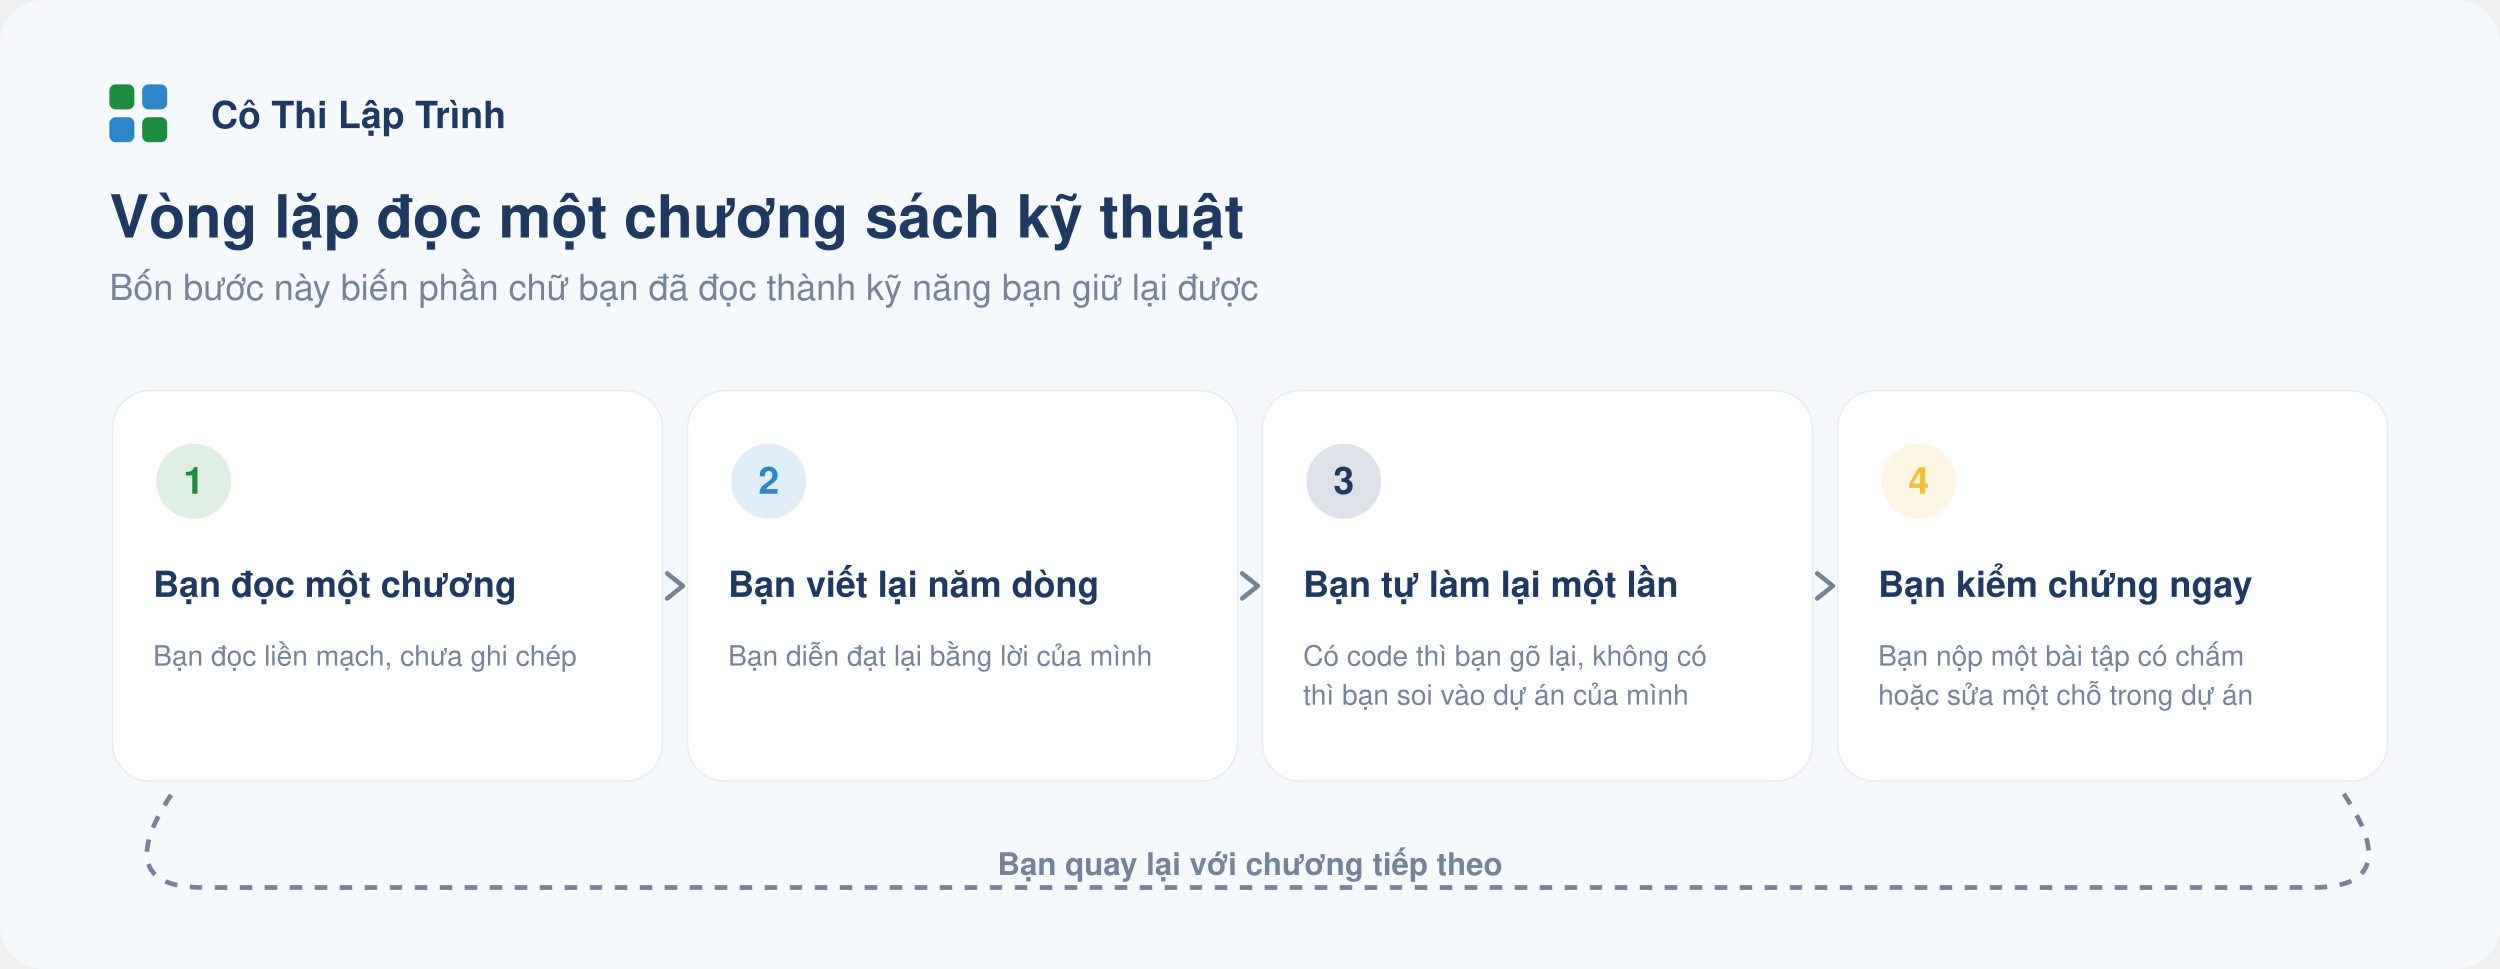
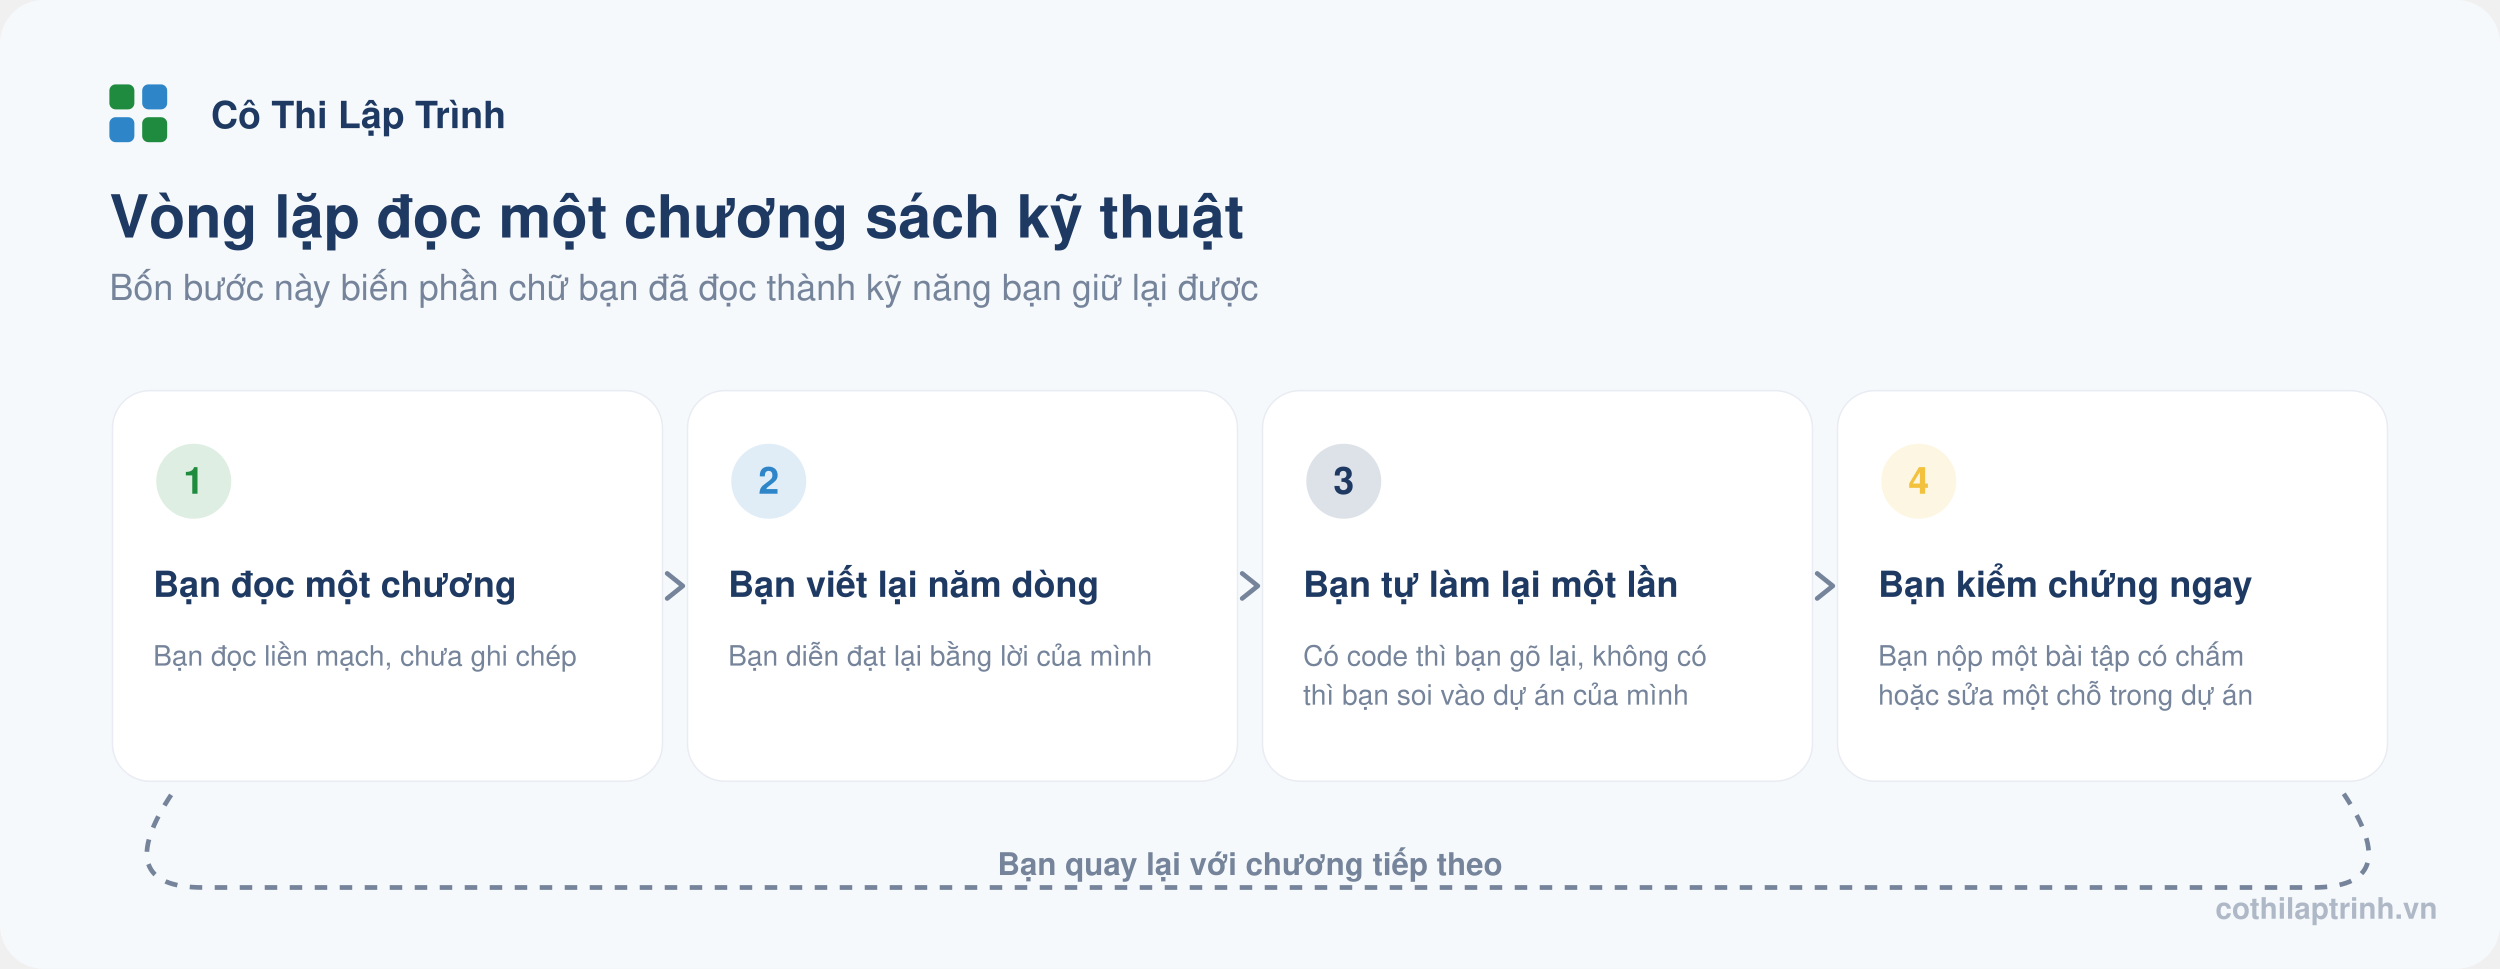
<svg xmlns="http://www.w3.org/2000/svg" viewBox="0 0 1600 620" width="1600" height="620" font-family="Helvetica Neue, Helvetica, Arial, sans-serif">
  <rect x="0" y="0" width="1600" height="620" rx="28" fill="#f6f9fc" />
  <rect x="70" y="54" width="16" height="16" rx="4" fill="#1f8b3f" />
  <rect x="91" y="54" width="16" height="16" rx="4" fill="#2e86c9" />
  <rect x="70" y="75" width="16" height="16" rx="4" fill="#2e86c9" />
  <rect x="91" y="75" width="16" height="16" rx="4" fill="#1f8b3f" />
  <text x="135" y="82" font-size="24" fill="#1E3A63" font-weight="700" text-anchor="start">Cô Thi Lập Trình</text>
  <text x="70" y="152" font-size="38" fill="#1E3A63" font-weight="800" text-anchor="start">Vòng lặp đọc một chương sách kỹ thuật</text>
  <text x="70" y="192" font-size="23" fill="#75849a" font-weight="400" text-anchor="start">Bốn bước này biến phần chữ bạn đã đọc thành kỹ năng bạn giữ lại được</text>
  <rect x="72" y="250" width="352" height="250" rx="24" fill="#ffffff" stroke="#e9ecf2" />
  <circle cx="124" cy="308" r="24" fill="#1f8b3f" opacity="0.15" />
  <text x="124" y="316" font-size="24" fill="#1f8b3f" font-weight="800" text-anchor="middle">1</text>
  <text x="98" y="382" font-size="23" fill="#1E3A63" font-weight="700" text-anchor="start">Bạn đọc một chương</text>
  <text x="98" y="426" font-size="18" fill="#75849a" font-weight="400" text-anchor="start">Bạn đọc liền mạch, chưa ghi chép</text>
  <path d="M 427 367 l 10 8 l -10 8" fill="none" stroke="#75849a" stroke-width="3" stroke-linecap="round" stroke-linejoin="round" />
  <rect x="440" y="250" width="352" height="250" rx="24" fill="#ffffff" stroke="#e9ecf2" />
  <circle cx="492" cy="308" r="24" fill="#2e86c9" opacity="0.15" />
  <text x="492" y="316" font-size="24" fill="#2e86c9" font-weight="800" text-anchor="middle">2</text>
  <text x="466" y="382" font-size="23" fill="#1E3A63" font-weight="700" text-anchor="start">Bạn viết lại năm dòng</text>
  <text x="466" y="426" font-size="18" fill="#75849a" font-weight="400" text-anchor="start">Bạn diễn đạt lại bằng lời của mình</text>
  <path d="M 795 367 l 10 8 l -10 8" fill="none" stroke="#75849a" stroke-width="3" stroke-linecap="round" stroke-linejoin="round" />
  <rect x="808" y="250" width="352" height="250" rx="24" fill="#ffffff" stroke="#e9ecf2" />
  <circle cx="860" cy="308" r="24" fill="#1E3A63" opacity="0.15" />
  <text x="860" y="316" font-size="24" fill="#1E3A63" font-weight="800" text-anchor="middle">3</text>
  <text x="834" y="382" font-size="23" fill="#1E3A63" font-weight="700" text-anchor="start">Bạn tự làm lại một lần</text>
  <text x="834" y="426" font-size="18" fill="#75849a" font-weight="400" text-anchor="start">Có code thì bạn gõ lại, không có</text>
  <text x="834" y="451" font-size="18" fill="#75849a" font-weight="400" text-anchor="start">thì bạn soi vào dự án của mình</text>
  <path d="M 1163 367 l 10 8 l -10 8" fill="none" stroke="#75849a" stroke-width="3" stroke-linecap="round" stroke-linejoin="round" />
  <rect x="1176" y="250" width="352" height="250" rx="24" fill="#ffffff" stroke="#e9ecf2" />
  <circle cx="1228" cy="308" r="24" fill="#F2C13D" opacity="0.15" />
  <text x="1228" y="316" font-size="24" fill="#F2C13D" font-weight="800" text-anchor="middle">4</text>
  <text x="1202" y="382" font-size="23" fill="#1E3A63" font-weight="700" text-anchor="start">Bạn kiểm chứng ngay</text>
  <text x="1202" y="426" font-size="18" fill="#75849a" font-weight="400" text-anchor="start">Bạn nộp một bài tập có chấm</text>
  <text x="1202" y="451" font-size="18" fill="#75849a" font-weight="400" text-anchor="start">hoặc sửa một chỗ trong dự án</text>
  <path d="M 1500 508 q 40 60 -20 60 L 130 568 q -60 0 -20 -60" fill="none" stroke="#75849a" stroke-width="3" stroke-dasharray="8 8" />
  <text x="800" y="560" font-size="20" fill="#75849a" font-weight="600" text-anchor="middle">Bạn quay lại với chương tiếp theo</text>
+   <text x="1560" y="588" font-size="19" fill="#75849a" font-weight="700" text-anchor="end" opacity="0.55">cothilaptrinh.vn</text>
</svg>
